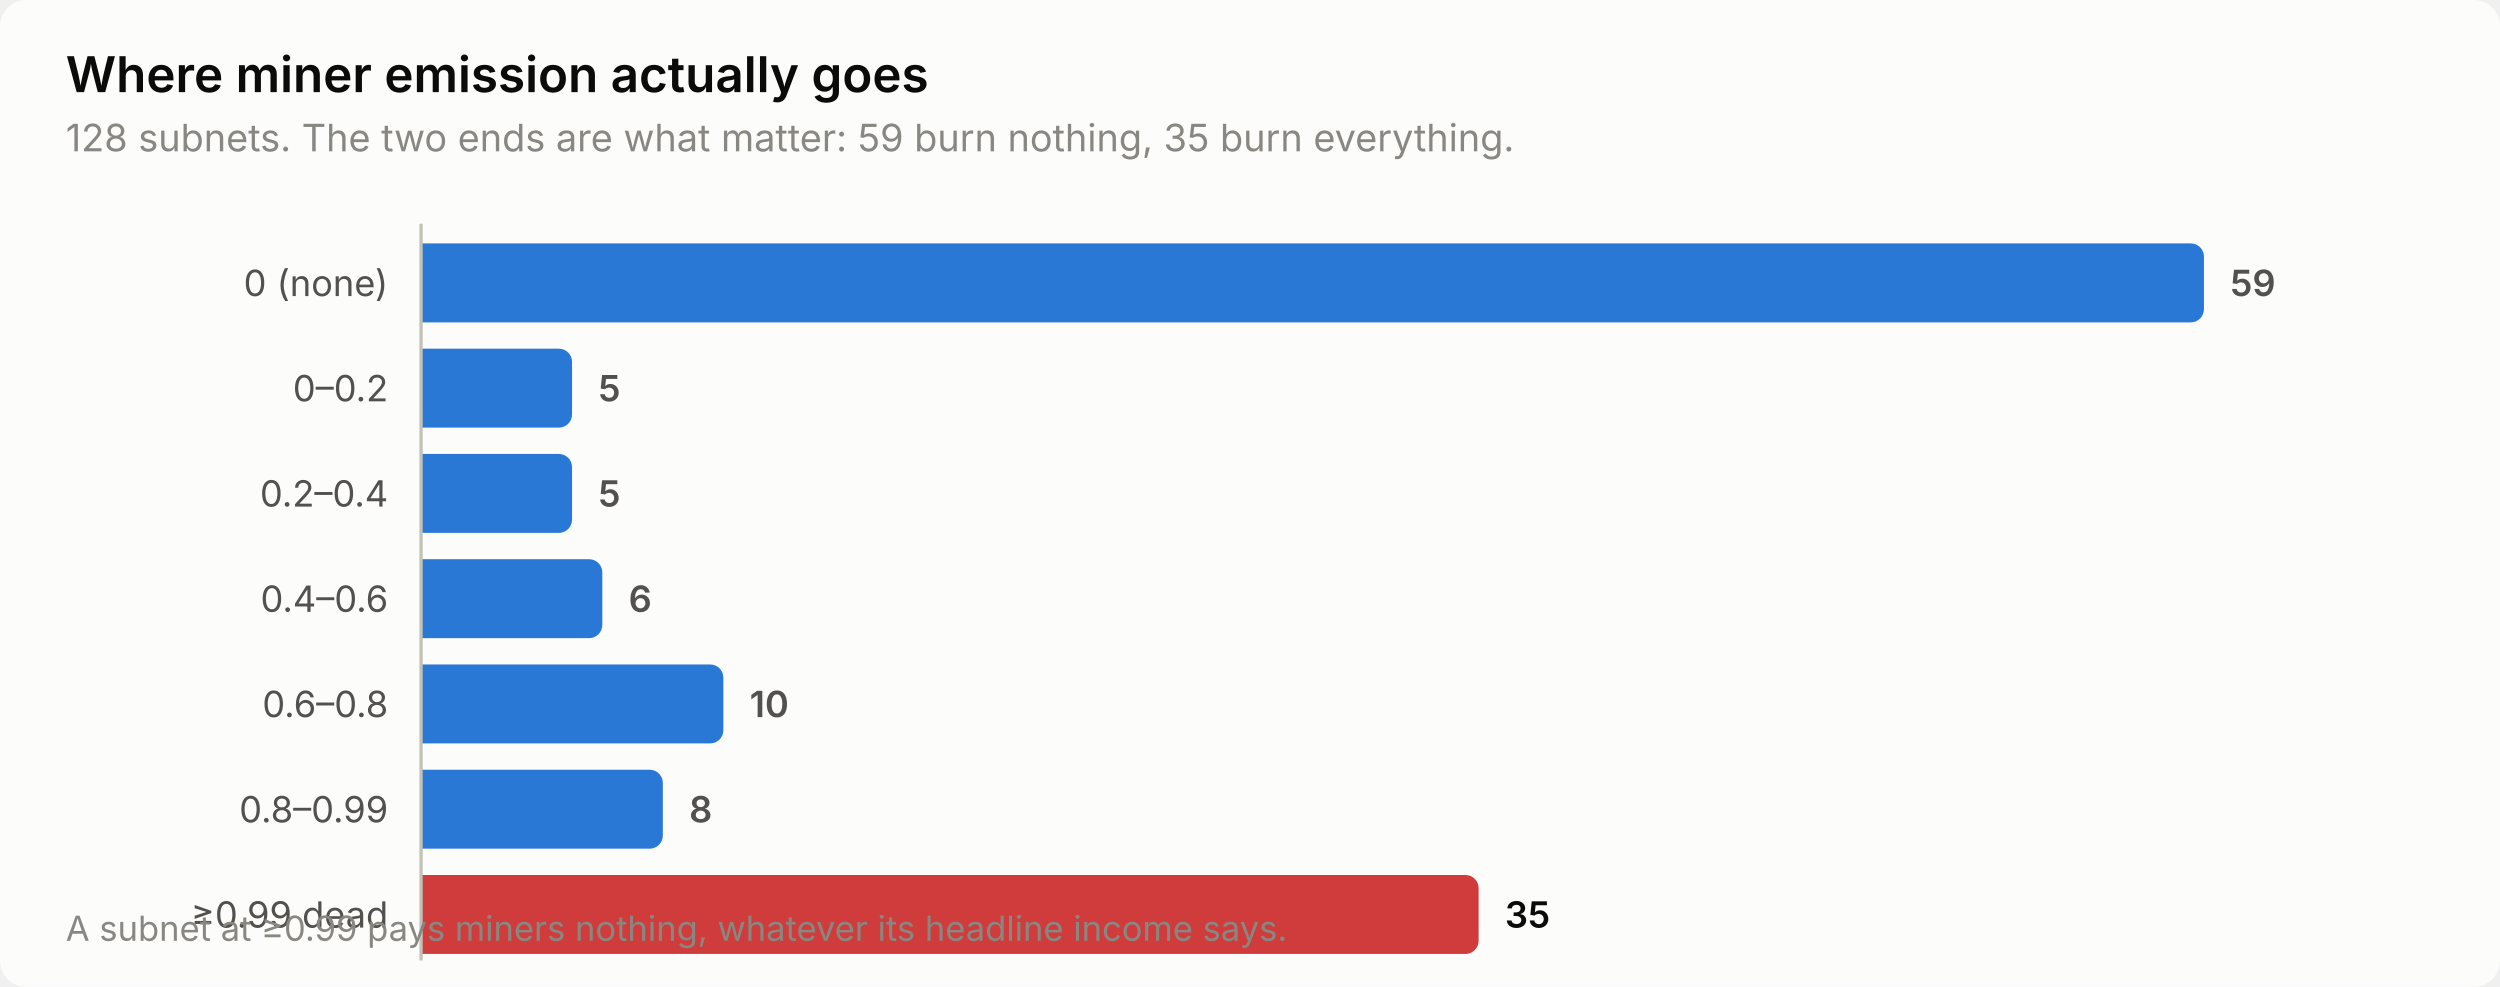
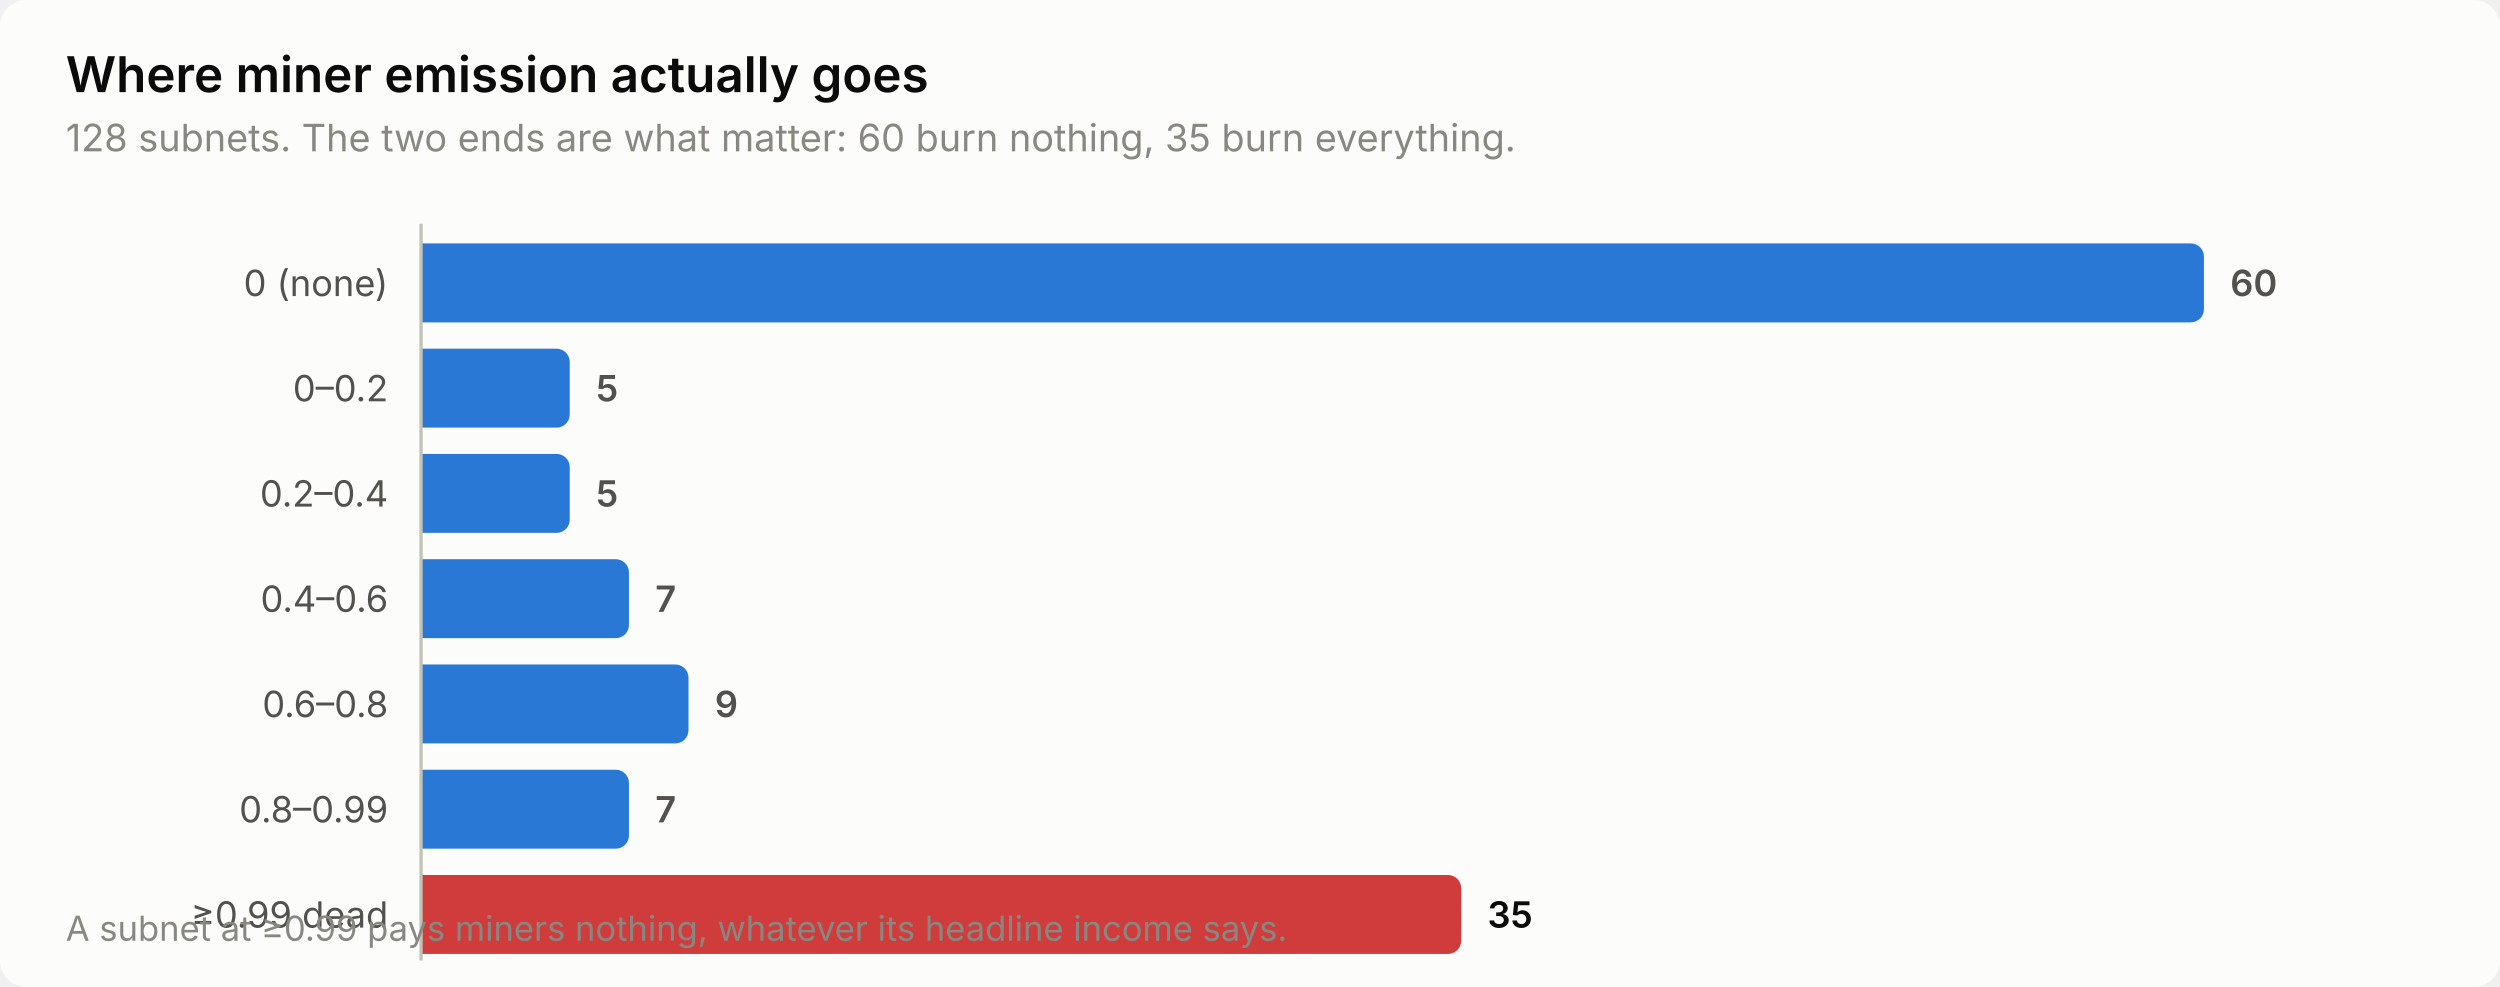
<svg xmlns="http://www.w3.org/2000/svg" width="760" height="300" viewBox="0 0 760 300" role="img" aria-label="Where miner emission actually goes">
  <style>
    text { font-family: system-ui, -apple-system, 'Segoe UI', sans-serif; }
    .t-title { font-size: 15px; font-weight: 600; }
    .t-sub { font-size: 11.5px; }
    .t-lab { font-size: 11px; }
    .t-val { font-size: 11px; font-weight: 600; font-variant-numeric: tabular-nums; }
    .t-tick { font-size: 10.5px; font-variant-numeric: tabular-nums; }

    .surface { fill: #fcfcfb; }
    .ink { fill: #0b0b0b; }
    .ink2 { fill: #52514e; }
    .muted { fill: #898781; }
    .grid { stroke: #e1e0d9; }
    .axis { stroke: #c3c2b7; }
    .accent { fill: #2a78d6; }
    .critical { fill: #d03b3b; }
    .deemph { fill: #d8d7d0; }

    @media (prefers-color-scheme: dark) {
      .surface { fill: #1a1a19; }
      .ink { fill: #ffffff; }
      .ink2 { fill: #c3c2b7; }
      .muted { fill: #898781; }
      .grid { stroke: #2c2c2a; }
      .axis { stroke: #383835; }
      .accent { fill: #3987e5; }
      .deemph { fill: #3a3a37; }
    }
</style>
  <rect class="surface" width="760" height="300" rx="8" />
  <text class="ink t-title" x="20" y="28">Where miner emission actually goes</text>
-   <text class="muted t-sub" x="20" y="46">128 subnets. The two ends are what matter: 59 burn nothing, 35 burn everything.</text>
+   <text class="muted t-sub" x="20" y="46">128 subnets. The two ends are what matter: 60 burn nothing, 35 burn everything.</text>
  <text class="ink2 t-lab" x="118" y="90" text-anchor="end">0 (none)</text>
  <path class="accent" d="M128.0,74.0 H666.0 a4.0,4.0 0 0 1 4.0,4.0 V94.0 a4.0,4.0 0 0 1 -4.0,4.0 H128.0 Z" />
-   <text class="ink2 t-val" x="678.0" y="90">59</text>
+   <text class="ink2 t-val" x="678.0" y="90">60</text>
  <text class="ink2 t-lab" x="118" y="122" text-anchor="end">0–0.2</text>
-   <path class="accent" d="M128.0,106.0 H169.9 a4.0,4.0 0 0 1 4.0,4.0 V126.0 a4.0,4.0 0 0 1 -4.0,4.0 H128.0 Z" />
-   <text class="ink2 t-val" x="181.9" y="122">5</text>
+   <path class="accent" d="M128.0,106.0 H169.2 a4.0,4.0 0 0 1 4.0,4.0 V126.0 a4.0,4.0 0 0 1 -4.0,4.0 H128.0 Z" />
+   <text class="ink2 t-val" x="181.2" y="122">5</text>
  <text class="ink2 t-lab" x="118" y="154" text-anchor="end">0.2–0.4</text>
-   <path class="accent" d="M128.0,138.0 H169.9 a4.0,4.0 0 0 1 4.0,4.0 V158.0 a4.0,4.0 0 0 1 -4.0,4.0 H128.0 Z" />
-   <text class="ink2 t-val" x="181.9" y="154">5</text>
+   <path class="accent" d="M128.0,138.0 H169.2 a4.0,4.0 0 0 1 4.0,4.0 V158.0 a4.0,4.0 0 0 1 -4.0,4.0 H128.0 Z" />
+   <text class="ink2 t-val" x="181.2" y="154">5</text>
  <text class="ink2 t-lab" x="118" y="186" text-anchor="end">0.4–0.6</text>
-   <path class="accent" d="M128.0,170.0 H179.1 a4.0,4.0 0 0 1 4.0,4.0 V190.0 a4.0,4.0 0 0 1 -4.0,4.0 H128.0 Z" />
-   <text class="ink2 t-val" x="191.1" y="186">6</text>
+   <path class="accent" d="M128.0,170.0 H187.2 a4.0,4.0 0 0 1 4.0,4.0 V190.0 a4.0,4.0 0 0 1 -4.0,4.0 H128.0 Z" />
+   <text class="ink2 t-val" x="199.2" y="186">7</text>
  <text class="ink2 t-lab" x="118" y="218" text-anchor="end">0.6–0.8</text>
-   <path class="accent" d="M128.0,202.0 H215.9 a4.0,4.0 0 0 1 4.0,4.0 V222.0 a4.0,4.0 0 0 1 -4.0,4.0 H128.0 Z" />
-   <text class="ink2 t-val" x="227.9" y="218">10</text>
+   <path class="accent" d="M128.0,202.0 H205.3 a4.0,4.0 0 0 1 4.0,4.0 V222.0 a4.0,4.0 0 0 1 -4.0,4.0 H128.0 Z" />
+   <text class="ink2 t-val" x="217.3" y="218">9</text>
  <text class="ink2 t-lab" x="118" y="250" text-anchor="end">0.8–0.99</text>
-   <path class="accent" d="M128.0,234.0 H197.5 a4.0,4.0 0 0 1 4.0,4.0 V254.0 a4.0,4.0 0 0 1 -4.0,4.0 H128.0 Z" />
-   <text class="ink2 t-val" x="209.5" y="250">8</text>
+   <path class="accent" d="M128.0,234.0 H187.2 a4.0,4.0 0 0 1 4.0,4.0 V254.0 a4.0,4.0 0 0 1 -4.0,4.0 H128.0 Z" />
+   <text class="ink2 t-val" x="199.2" y="250">7</text>
  <text class="ink2 t-lab" x="118" y="282" text-anchor="end">≥0.99 dead</text>
-   <path class="critical" d="M128.0,266.0 H445.5 a4.0,4.0 0 0 1 4.0,4.0 V286.0 a4.0,4.0 0 0 1 -4.0,4.0 H128.0 Z" />
-   <text class="ink t-val" x="457.5" y="282">35</text>
+   <path class="critical" d="M128.0,266.0 H440.2 a4.0,4.0 0 0 1 4.0,4.0 V286.0 a4.0,4.0 0 0 1 -4.0,4.0 H128.0 Z" />
+   <text class="ink t-val" x="452.2" y="282">35</text>
  <line class="axis" x1="128" y1="68" x2="128" y2="292" stroke-width="1" />
  <text class="muted t-tick" x="20" y="286">A subnet at ≥0.99 pays miners nothing, whatever its headline income says.</text>
</svg>
